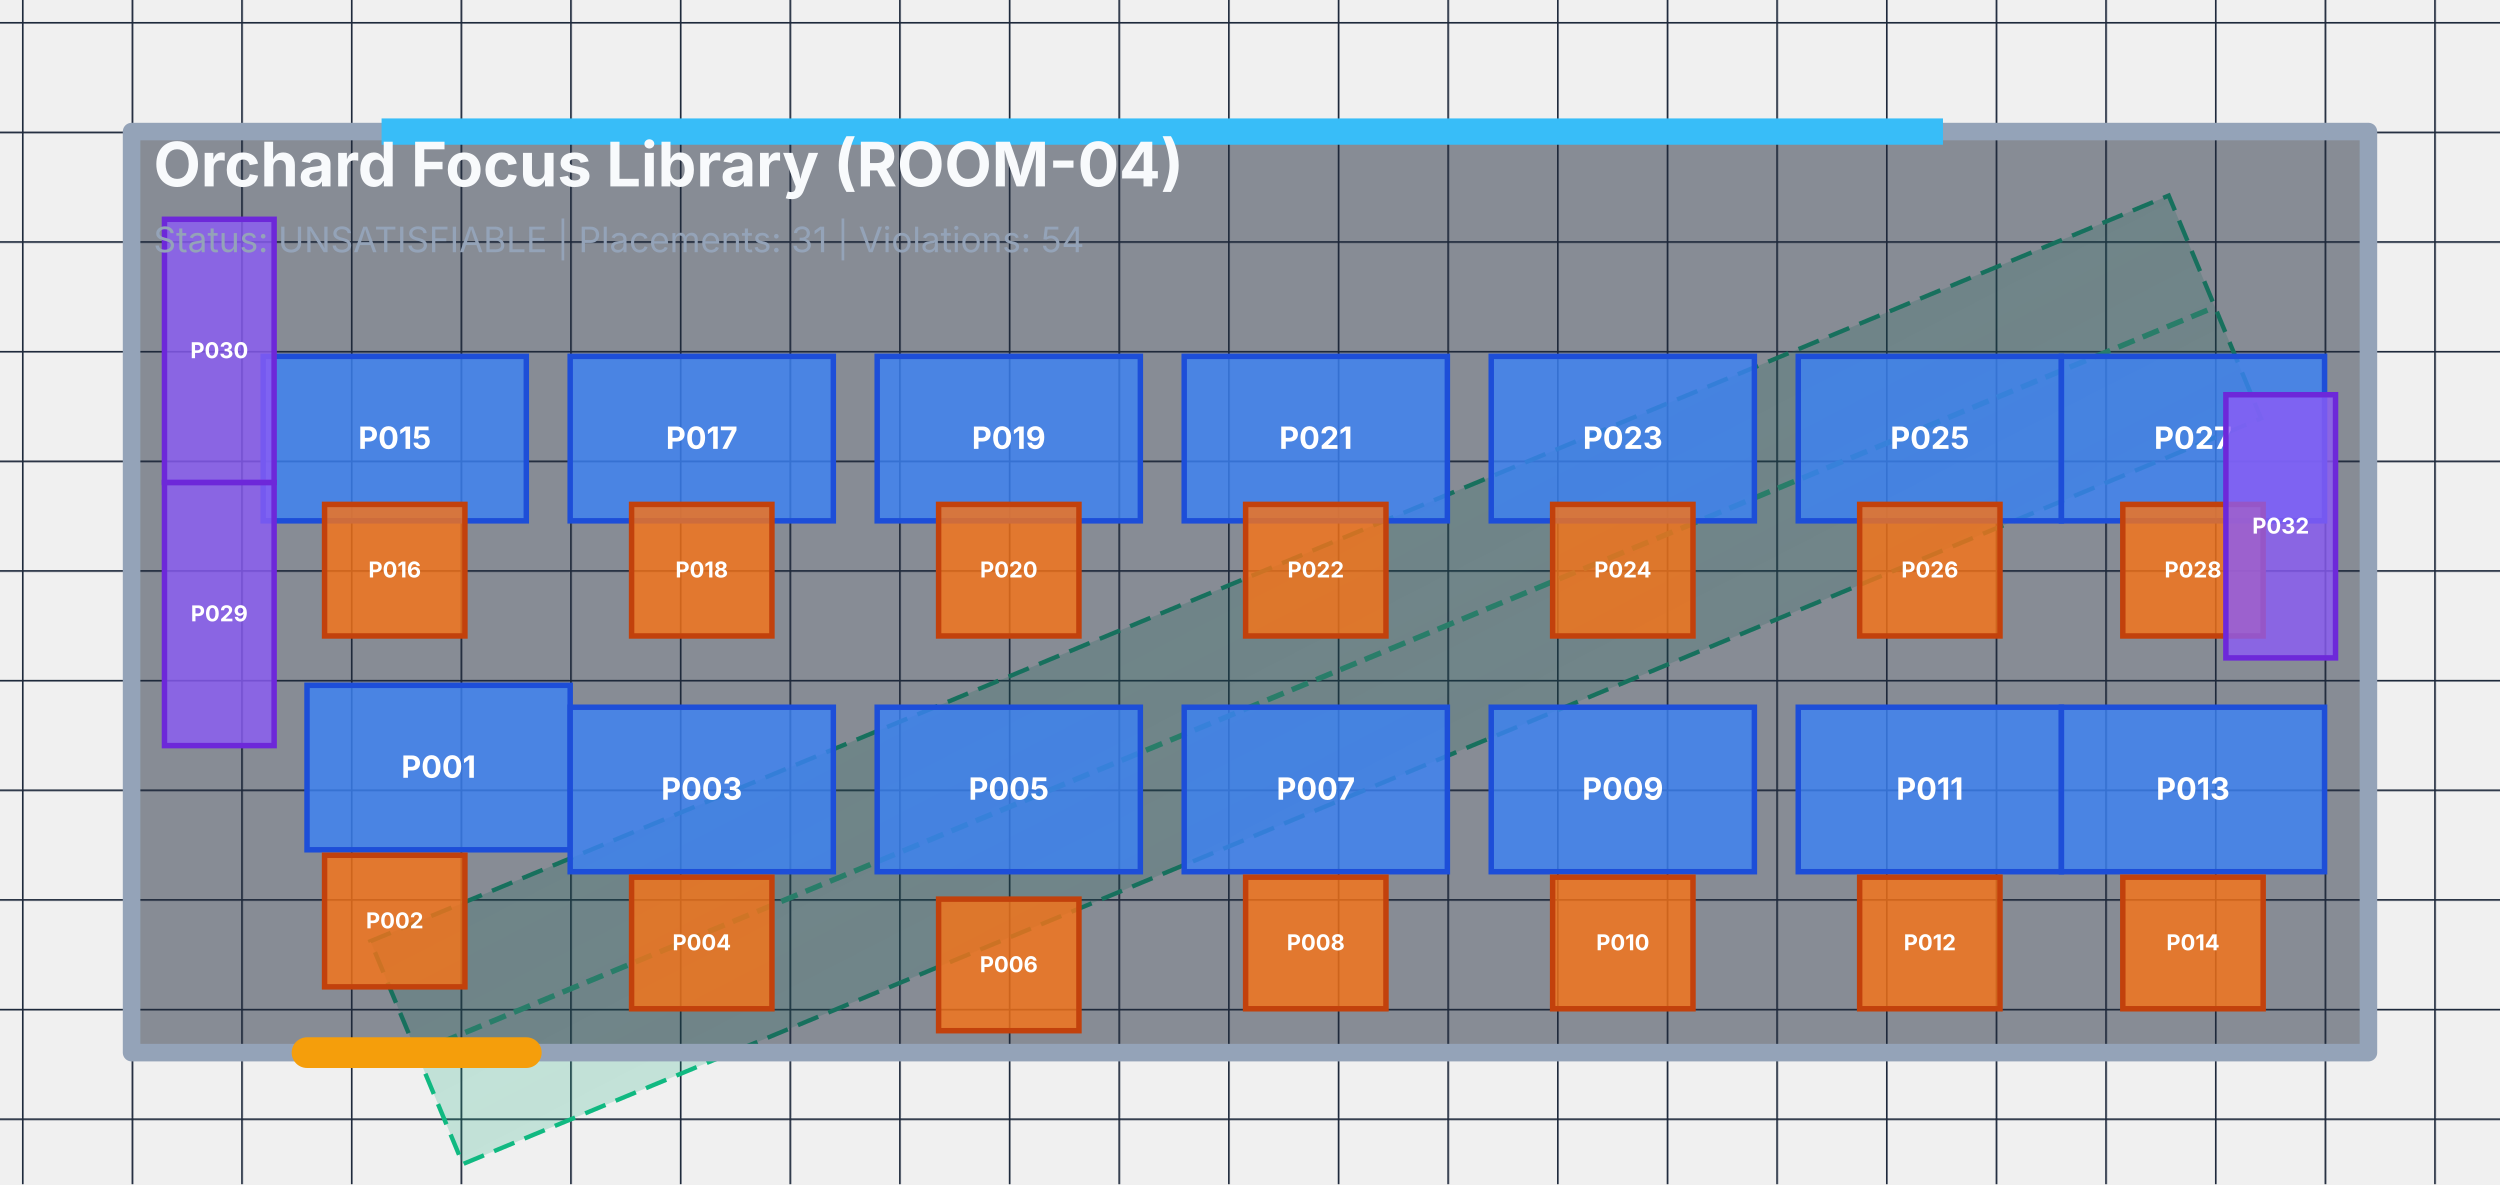
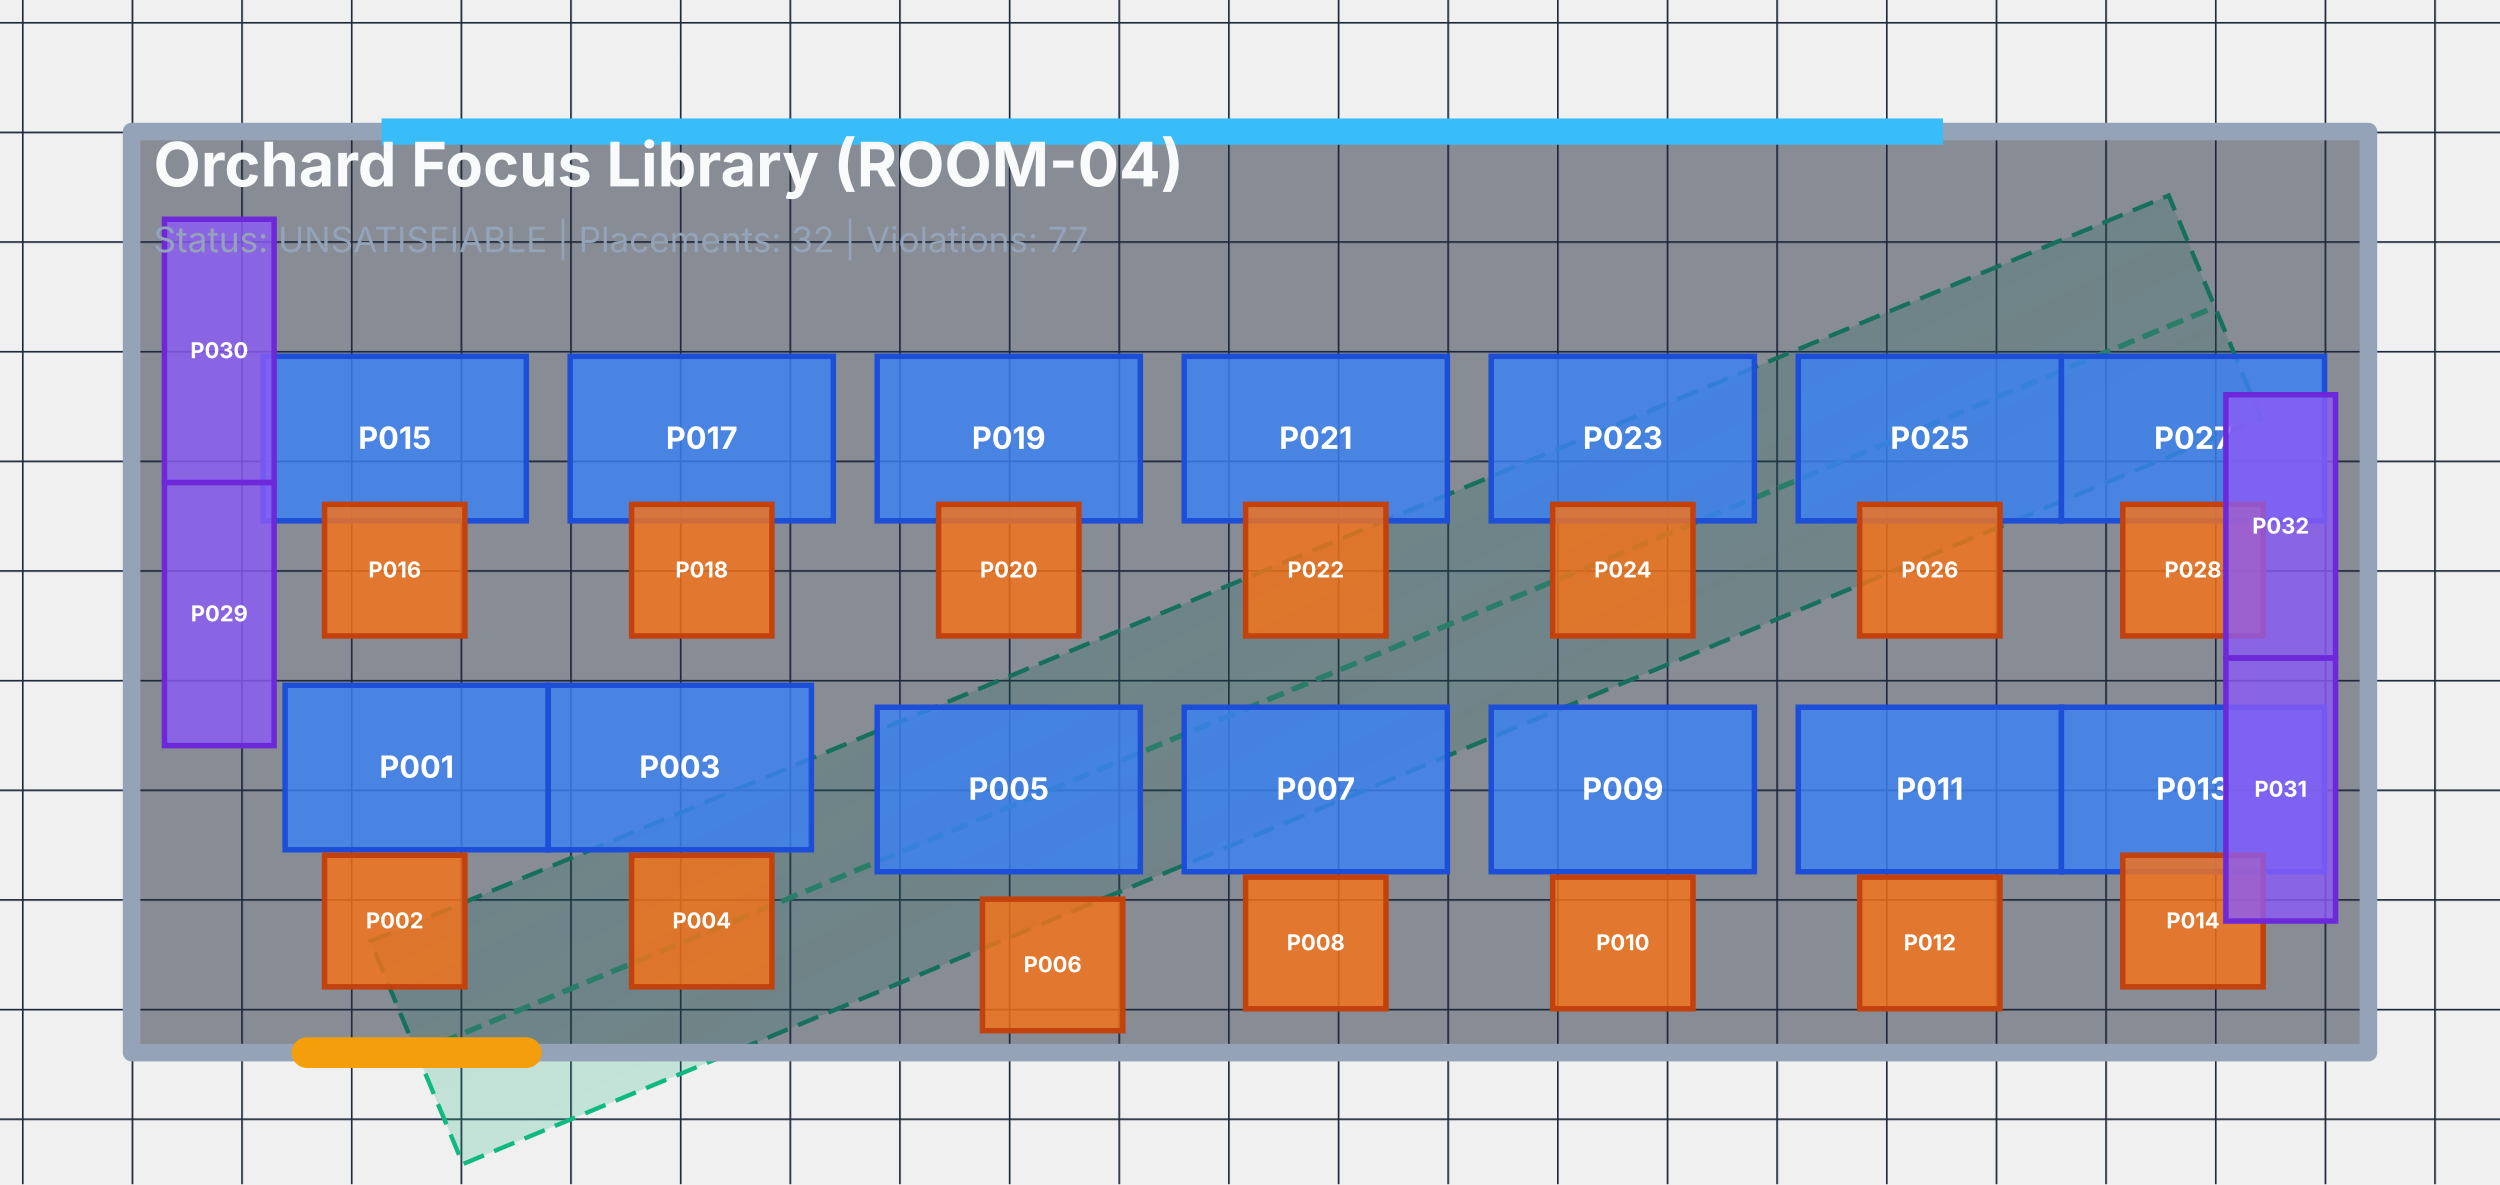
<svg xmlns="http://www.w3.org/2000/svg" viewBox="-600 -600 11400 5400" width="100%" height="100%" style="background:#0f172a; font-family:system-ui, -apple-system, sans-serif;">
  <defs>
    <pattern id="grid" width="500" height="500" patternUnits="userSpaceOnUse">
      <path d="M 500 0 L 0 0 0 500" fill="none" stroke="#1e293b" stroke-width="15" />
    </pattern>
    <linearGradient id="egressGrad" x1="0%" y1="0%" x2="100%" y2="100%">
      <stop offset="0%" stop-color="#10b981" stop-opacity="0.25" />
      <stop offset="100%" stop-color="#059669" stop-opacity="0.15" />
    </linearGradient>
  </defs>
  <rect x="-600" y="-600" width="11400" height="5400" fill="url(#grid)" />
  <polygon points="1089.3,3691.9 9289.3,291.9 9710.7,1308.1 1510.7,4708.1" fill="url(#egressGrad)" stroke="#10b981" stroke-width="20" stroke-dasharray="100,50" />
  <line x1="1300.0" y1="4200.0" x2="9500.0" y2="800.0" stroke="#34d399" stroke-width="25" stroke-dasharray="80,40" />
  <polygon points="0.0,4200.0 10200.0,4200.0 10200.0,0.0 0.0,0.0" fill="#1e293b" fill-opacity="0.5" stroke="#94a3b8" stroke-width="80" stroke-linejoin="round" />
  <line x1="1200.0" y1="0.0" x2="8200.0" y2="0.0" stroke="#38bdf8" stroke-width="120" stroke-linecap="square" />
  <line x1="800.0" y1="4200.0" x2="1800.0" y2="4200.0" stroke="#f59e0b" stroke-width="140" stroke-linecap="round" />
  <g id="P001">
-     <polygon points="800.0,3275.0 2000.0,3275.0 2000.0,2525.0 800.0,2525.0" fill="#3b82f6" fill-opacity="0.8" stroke="#1d4ed8" stroke-width="25" rx="20" />
-     <text x="1400.0" y="2946.7" fill="#ffffff" font-size="140" font-weight="bold" text-anchor="middle">P001</text>
+     <polygon points="700.0,3275.0 1900.0,3275.0 1900.0,2525.0 700.0,2525.0" fill="#3b82f6" fill-opacity="0.8" stroke="#1d4ed8" stroke-width="25" rx="20" />
+     <text x="1300.0" y="2946.7" fill="#ffffff" font-size="140" font-weight="bold" text-anchor="middle">P001</text>
  </g>
  <g id="P002">
    <polygon points="880.0,3900.0 1520.0,3900.0 1520.0,3300.0 880.0,3300.0" fill="#f97316" fill-opacity="0.8" stroke="#c2410c" stroke-width="25" rx="20" />
    <text x="1200.0" y="3633.3" fill="#ffffff" font-size="100" font-weight="bold" text-anchor="middle">P002</text>
  </g>
  <g id="P003">
-     <polygon points="2000.0,3375.0 3200.0,3375.0 3200.0,2625.0 2000.0,2625.0" fill="#3b82f6" fill-opacity="0.8" stroke="#1d4ed8" stroke-width="25" rx="20" />
-     <text x="2600.0" y="3046.7" fill="#ffffff" font-size="140" font-weight="bold" text-anchor="middle">P003</text>
+     <polygon points="1900.0,3275.0 3100.0,3275.0 3100.0,2525.0 1900.0,2525.0" fill="#3b82f6" fill-opacity="0.8" stroke="#1d4ed8" stroke-width="25" rx="20" />
+     <text x="2500.0" y="2946.7" fill="#ffffff" font-size="140" font-weight="bold" text-anchor="middle">P003</text>
  </g>
  <g id="P004">
-     <polygon points="2280.0,4000.0 2920.0,4000.0 2920.0,3400.0 2280.0,3400.0" fill="#f97316" fill-opacity="0.8" stroke="#c2410c" stroke-width="25" rx="20" />
-     <text x="2600.0" y="3733.3" fill="#ffffff" font-size="100" font-weight="bold" text-anchor="middle">P004</text>
+     <polygon points="2280.0,3900.0 2920.0,3900.0 2920.0,3300.0 2280.0,3300.0" fill="#f97316" fill-opacity="0.8" stroke="#c2410c" stroke-width="25" rx="20" />
+     <text x="2600.0" y="3633.3" fill="#ffffff" font-size="100" font-weight="bold" text-anchor="middle">P004</text>
  </g>
  <g id="P005">
    <polygon points="3400.0,3375.0 4600.0,3375.0 4600.0,2625.0 3400.0,2625.0" fill="#3b82f6" fill-opacity="0.8" stroke="#1d4ed8" stroke-width="25" rx="20" />
    <text x="4000.0" y="3046.7" fill="#ffffff" font-size="140" font-weight="bold" text-anchor="middle">P005</text>
  </g>
  <g id="P006">
-     <polygon points="3680.0,4100.0 4320.0,4100.0 4320.0,3500.0 3680.0,3500.0" fill="#f97316" fill-opacity="0.8" stroke="#c2410c" stroke-width="25" rx="20" />
-     <text x="4000.0" y="3833.3" fill="#ffffff" font-size="100" font-weight="bold" text-anchor="middle">P006</text>
+     <polygon points="3880.0,4100.0 4520.0,4100.0 4520.0,3500.0 3880.0,3500.0" fill="#f97316" fill-opacity="0.8" stroke="#c2410c" stroke-width="25" rx="20" />
+     <text x="4200.0" y="3833.3" fill="#ffffff" font-size="100" font-weight="bold" text-anchor="middle">P006</text>
  </g>
  <g id="P007">
    <polygon points="4800.0,3375.0 6000.0,3375.0 6000.0,2625.0 4800.0,2625.0" fill="#3b82f6" fill-opacity="0.8" stroke="#1d4ed8" stroke-width="25" rx="20" />
    <text x="5400.0" y="3046.7" fill="#ffffff" font-size="140" font-weight="bold" text-anchor="middle">P007</text>
  </g>
  <g id="P008">
    <polygon points="5080.0,4000.0 5720.0,4000.0 5720.0,3400.0 5080.0,3400.0" fill="#f97316" fill-opacity="0.8" stroke="#c2410c" stroke-width="25" rx="20" />
    <text x="5400.0" y="3733.3" fill="#ffffff" font-size="100" font-weight="bold" text-anchor="middle">P008</text>
  </g>
  <g id="P009">
    <polygon points="6200.0,3375.0 7400.0,3375.0 7400.0,2625.0 6200.0,2625.0" fill="#3b82f6" fill-opacity="0.8" stroke="#1d4ed8" stroke-width="25" rx="20" />
    <text x="6800.0" y="3046.7" fill="#ffffff" font-size="140" font-weight="bold" text-anchor="middle">P009</text>
  </g>
  <g id="P010">
    <polygon points="6480.0,4000.0 7120.0,4000.0 7120.0,3400.0 6480.0,3400.0" fill="#f97316" fill-opacity="0.8" stroke="#c2410c" stroke-width="25" rx="20" />
    <text x="6800.0" y="3733.3" fill="#ffffff" font-size="100" font-weight="bold" text-anchor="middle">P010</text>
  </g>
  <g id="P011">
    <polygon points="7600.0,3375.0 8800.0,3375.0 8800.0,2625.0 7600.0,2625.0" fill="#3b82f6" fill-opacity="0.8" stroke="#1d4ed8" stroke-width="25" rx="20" />
    <text x="8200.0" y="3046.7" fill="#ffffff" font-size="140" font-weight="bold" text-anchor="middle">P011</text>
  </g>
  <g id="P012">
    <polygon points="7880.0,4000.0 8520.0,4000.0 8520.0,3400.0 7880.0,3400.0" fill="#f97316" fill-opacity="0.8" stroke="#c2410c" stroke-width="25" rx="20" />
    <text x="8200.0" y="3733.3" fill="#ffffff" font-size="100" font-weight="bold" text-anchor="middle">P012</text>
  </g>
  <g id="P013">
    <polygon points="8800.0,3375.0 10000.0,3375.0 10000.0,2625.0 8800.0,2625.0" fill="#3b82f6" fill-opacity="0.8" stroke="#1d4ed8" stroke-width="25" rx="20" />
    <text x="9400.0" y="3046.7" fill="#ffffff" font-size="140" font-weight="bold" text-anchor="middle">P013</text>
  </g>
  <g id="P014">
-     <polygon points="9080.0,4000.0 9720.0,4000.0 9720.0,3400.0 9080.0,3400.0" fill="#f97316" fill-opacity="0.8" stroke="#c2410c" stroke-width="25" rx="20" />
-     <text x="9400.0" y="3733.3" fill="#ffffff" font-size="100" font-weight="bold" text-anchor="middle">P014</text>
+     <polygon points="9080.0,3900.0 9720.0,3900.0 9720.0,3300.0 9080.0,3300.0" fill="#f97316" fill-opacity="0.8" stroke="#c2410c" stroke-width="25" rx="20" />
+     <text x="9400.0" y="3633.3" fill="#ffffff" font-size="100" font-weight="bold" text-anchor="middle">P014</text>
  </g>
  <g id="P015">
    <polygon points="600.0,1775.0 1800.0,1775.0 1800.0,1025.0 600.0,1025.0" fill="#3b82f6" fill-opacity="0.8" stroke="#1d4ed8" stroke-width="25" rx="20" />
    <text x="1200.0" y="1446.7" fill="#ffffff" font-size="140" font-weight="bold" text-anchor="middle">P015</text>
  </g>
  <g id="P016">
    <polygon points="880.0,2300.0 1520.0,2300.0 1520.0,1700.0 880.0,1700.0" fill="#f97316" fill-opacity="0.8" stroke="#c2410c" stroke-width="25" rx="20" />
    <text x="1200.0" y="2033.3" fill="#ffffff" font-size="100" font-weight="bold" text-anchor="middle">P016</text>
  </g>
  <g id="P017">
    <polygon points="2000.0,1775.0 3200.0,1775.0 3200.0,1025.0 2000.0,1025.0" fill="#3b82f6" fill-opacity="0.8" stroke="#1d4ed8" stroke-width="25" rx="20" />
    <text x="2600.0" y="1446.7" fill="#ffffff" font-size="140" font-weight="bold" text-anchor="middle">P017</text>
  </g>
  <g id="P018">
    <polygon points="2280.0,2300.0 2920.0,2300.0 2920.0,1700.0 2280.0,1700.0" fill="#f97316" fill-opacity="0.8" stroke="#c2410c" stroke-width="25" rx="20" />
    <text x="2600.0" y="2033.3" fill="#ffffff" font-size="100" font-weight="bold" text-anchor="middle">P018</text>
  </g>
  <g id="P019">
    <polygon points="3400.0,1775.0 4600.0,1775.0 4600.0,1025.0 3400.0,1025.0" fill="#3b82f6" fill-opacity="0.8" stroke="#1d4ed8" stroke-width="25" rx="20" />
    <text x="4000.0" y="1446.7" fill="#ffffff" font-size="140" font-weight="bold" text-anchor="middle">P019</text>
  </g>
  <g id="P020">
    <polygon points="3680.0,2300.0 4320.0,2300.0 4320.0,1700.0 3680.0,1700.0" fill="#f97316" fill-opacity="0.8" stroke="#c2410c" stroke-width="25" rx="20" />
    <text x="4000.0" y="2033.3" fill="#ffffff" font-size="100" font-weight="bold" text-anchor="middle">P020</text>
  </g>
  <g id="P021">
    <polygon points="4800.0,1775.0 6000.0,1775.0 6000.0,1025.0 4800.0,1025.0" fill="#3b82f6" fill-opacity="0.8" stroke="#1d4ed8" stroke-width="25" rx="20" />
    <text x="5400.0" y="1446.7" fill="#ffffff" font-size="140" font-weight="bold" text-anchor="middle">P021</text>
  </g>
  <g id="P022">
    <polygon points="5080.0,2300.0 5720.0,2300.0 5720.0,1700.0 5080.0,1700.0" fill="#f97316" fill-opacity="0.8" stroke="#c2410c" stroke-width="25" rx="20" />
    <text x="5400.0" y="2033.3" fill="#ffffff" font-size="100" font-weight="bold" text-anchor="middle">P022</text>
  </g>
  <g id="P023">
    <polygon points="6200.0,1775.0 7400.0,1775.0 7400.0,1025.0 6200.0,1025.0" fill="#3b82f6" fill-opacity="0.8" stroke="#1d4ed8" stroke-width="25" rx="20" />
    <text x="6800.0" y="1446.7" fill="#ffffff" font-size="140" font-weight="bold" text-anchor="middle">P023</text>
  </g>
  <g id="P024">
    <polygon points="6480.0,2300.0 7120.0,2300.0 7120.0,1700.0 6480.0,1700.0" fill="#f97316" fill-opacity="0.8" stroke="#c2410c" stroke-width="25" rx="20" />
    <text x="6800.0" y="2033.3" fill="#ffffff" font-size="100" font-weight="bold" text-anchor="middle">P024</text>
  </g>
  <g id="P025">
    <polygon points="7600.0,1775.0 8800.0,1775.0 8800.0,1025.0 7600.0,1025.0" fill="#3b82f6" fill-opacity="0.8" stroke="#1d4ed8" stroke-width="25" rx="20" />
    <text x="8200.0" y="1446.7" fill="#ffffff" font-size="140" font-weight="bold" text-anchor="middle">P025</text>
  </g>
  <g id="P026">
    <polygon points="7880.0,2300.0 8520.0,2300.0 8520.0,1700.0 7880.0,1700.0" fill="#f97316" fill-opacity="0.8" stroke="#c2410c" stroke-width="25" rx="20" />
    <text x="8200.0" y="2033.3" fill="#ffffff" font-size="100" font-weight="bold" text-anchor="middle">P026</text>
  </g>
  <g id="P027">
    <polygon points="8800.0,1775.0 10000.0,1775.0 10000.0,1025.0 8800.0,1025.0" fill="#3b82f6" fill-opacity="0.8" stroke="#1d4ed8" stroke-width="25" rx="20" />
    <text x="9400.0" y="1446.7" fill="#ffffff" font-size="140" font-weight="bold" text-anchor="middle">P027</text>
  </g>
  <g id="P028">
    <polygon points="9080.0,2300.0 9720.0,2300.0 9720.0,1700.0 9080.0,1700.0" fill="#f97316" fill-opacity="0.8" stroke="#c2410c" stroke-width="25" rx="20" />
    <text x="9400.0" y="2033.3" fill="#ffffff" font-size="100" font-weight="bold" text-anchor="middle">P028</text>
  </g>
  <g id="P029">
    <polygon points="650.0,2800.0 650.0,1600.0 150.0,1600.0 150.0,2800.0" fill="#8b5cf6" fill-opacity="0.8" stroke="#6d28d9" stroke-width="25" rx="20" />
    <text x="400.0" y="2233.3" fill="#ffffff" font-size="100" font-weight="bold" text-anchor="middle">P029</text>
  </g>
  <g id="P030">
    <polygon points="650.0,1600.0 650.0,400.0 150.0,400.0 150.0,1600.0" fill="#8b5cf6" fill-opacity="0.8" stroke="#6d28d9" stroke-width="25" rx="20" />
    <text x="400.0" y="1033.3" fill="#ffffff" font-size="100" font-weight="bold" text-anchor="middle">P030</text>
  </g>
+   <g id="P031">
+     <polygon points="10050.0,3600.0 10050.0,2400.0 9550.0,2400.0 9550.0,3600.0" fill="#8b5cf6" fill-opacity="0.8" stroke="#6d28d9" stroke-width="25" rx="20" />
+     <text x="9800.0" y="3033.3" fill="#ffffff" font-size="100" font-weight="bold" text-anchor="middle">P031</text>
+   </g>
  <g id="P032">
    <polygon points="10050.0,2400.0 10050.0,1200.0 9550.0,1200.0 9550.0,2400.0" fill="#8b5cf6" fill-opacity="0.8" stroke="#6d28d9" stroke-width="25" rx="20" />
    <text x="9800.0" y="1833.3" fill="#ffffff" font-size="100" font-weight="bold" text-anchor="middle">P032</text>
  </g>
  <text x="100" y="250" fill="#f8fafc" font-size="280" font-weight="bold">Orchard Focus Library (ROOM-04)</text>
-   <text x="100" y="550" fill="#94a3b8" font-size="160">Status: UNSATISFIABLE | Placements: 31 | Violations: 54</text>
+   <text x="100" y="550" fill="#94a3b8" font-size="160">Status: UNSATISFIABLE | Placements: 32 | Violations: 77</text>
</svg>
